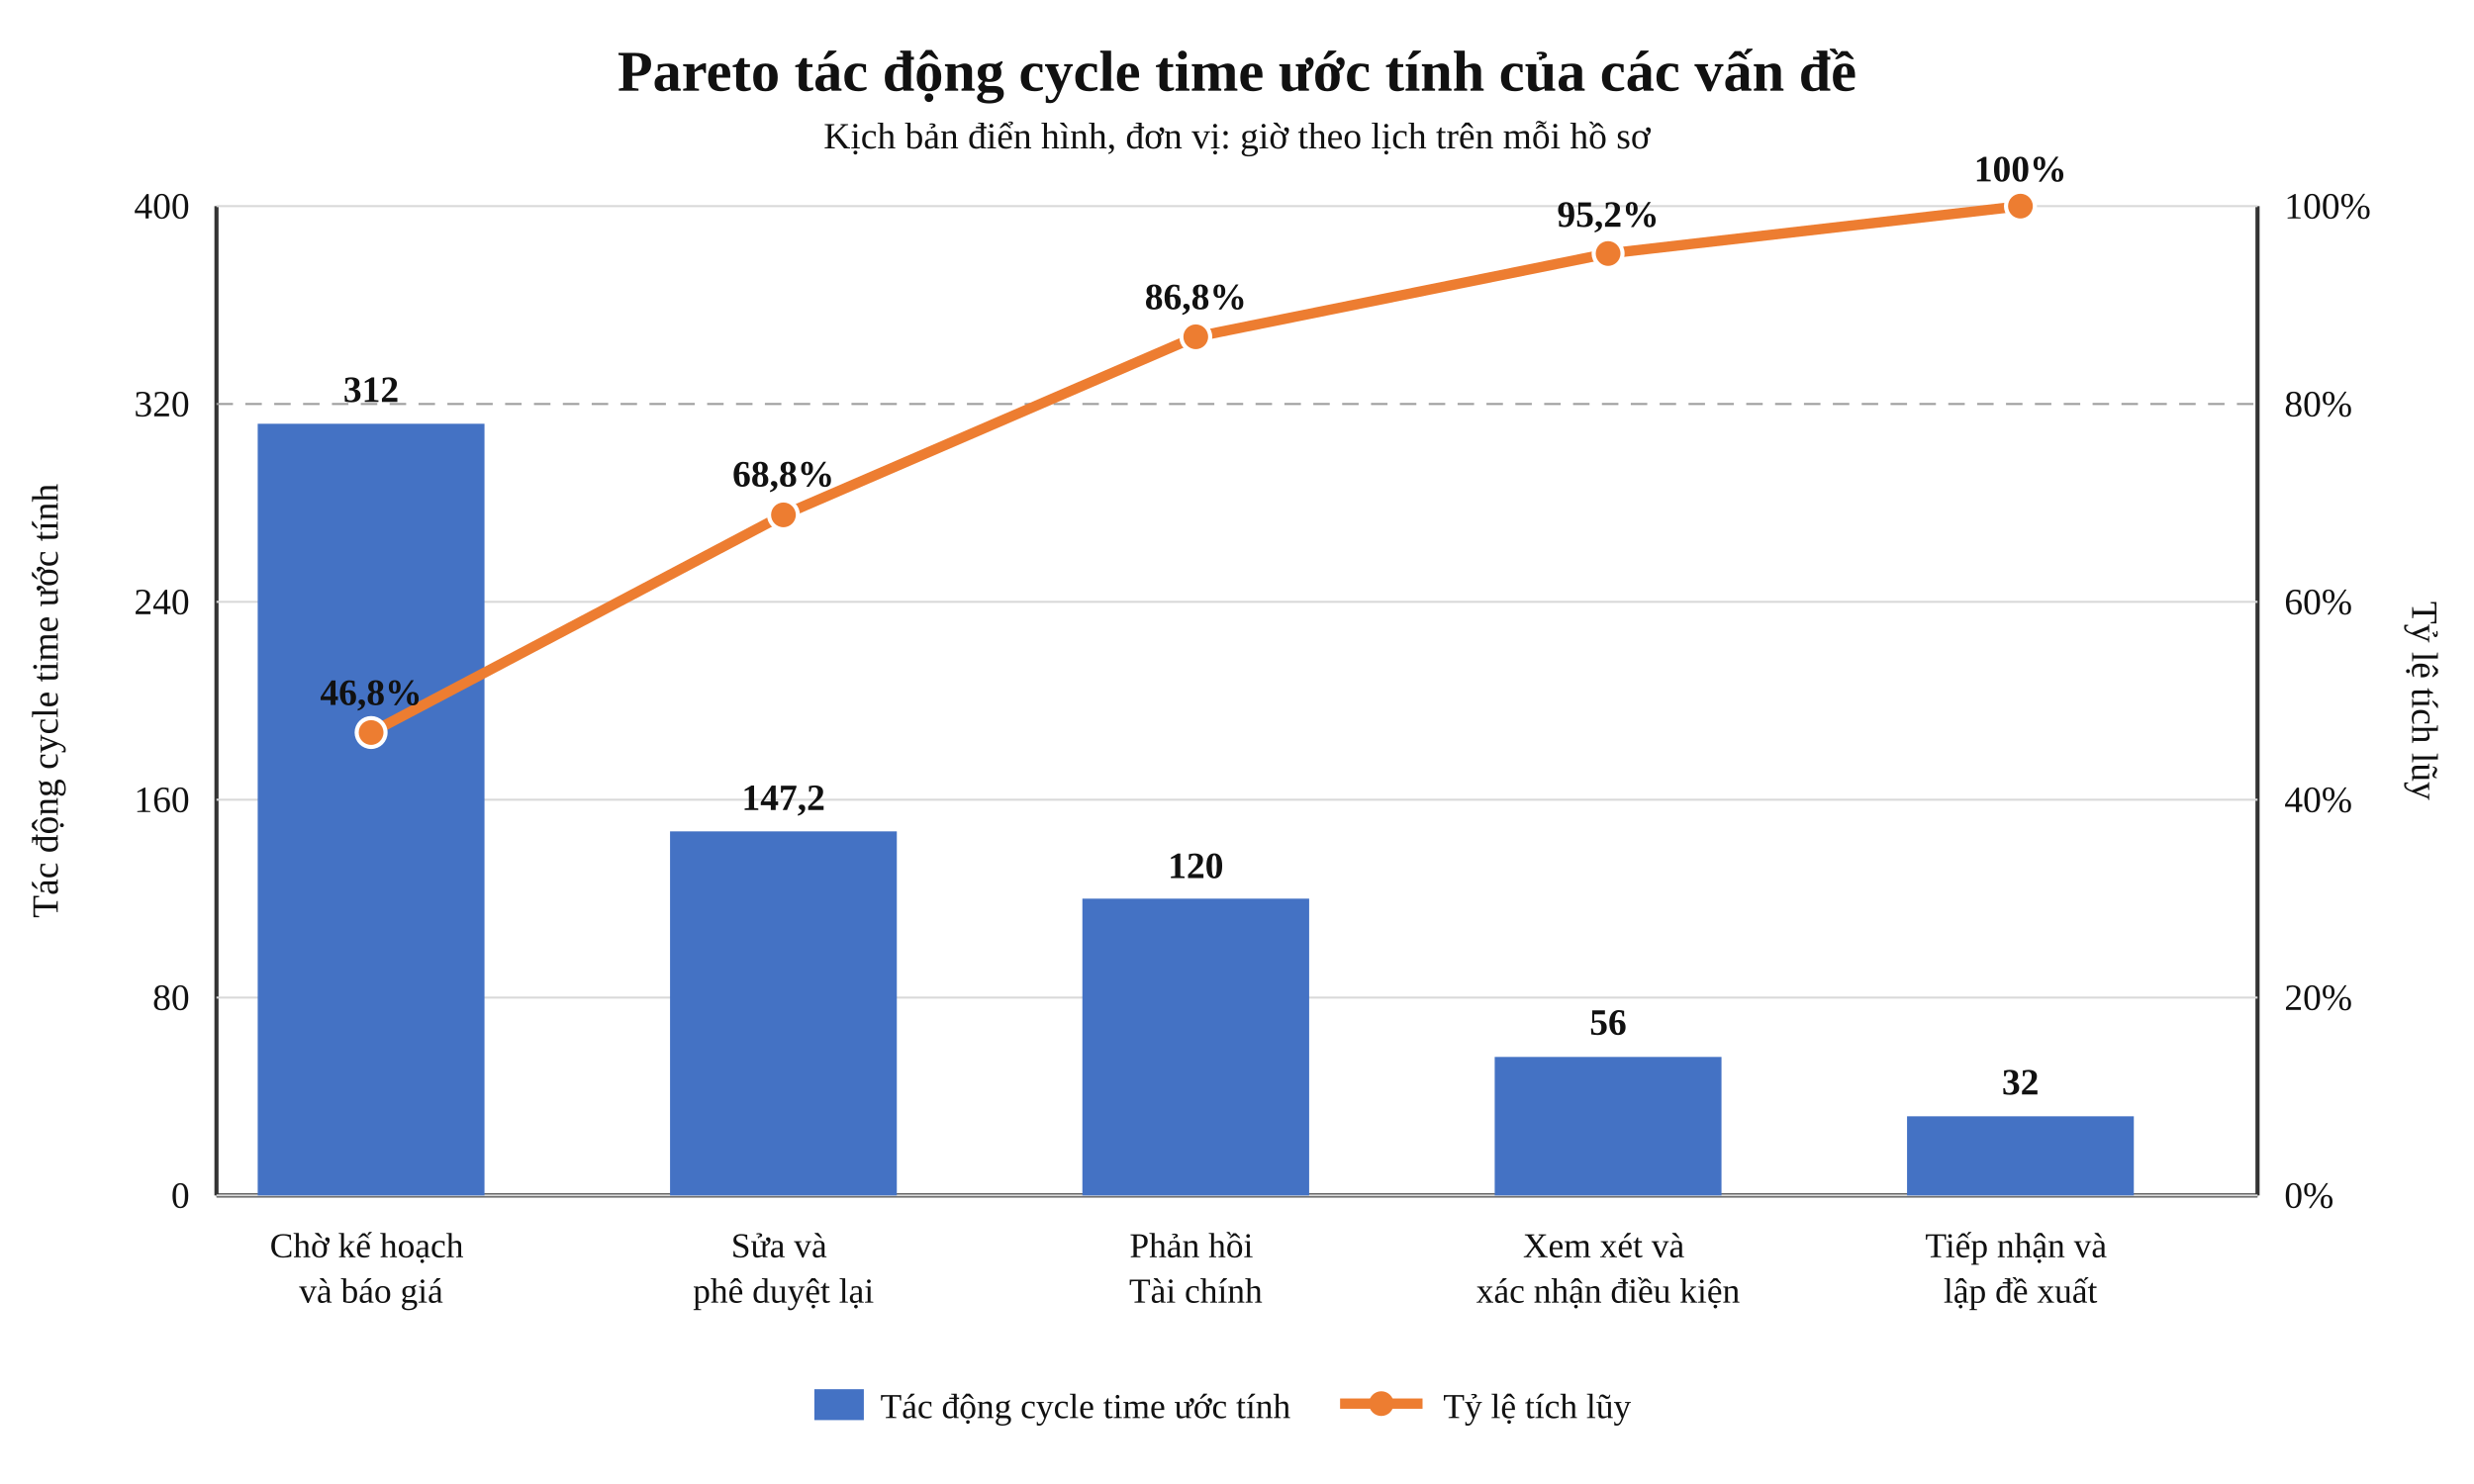
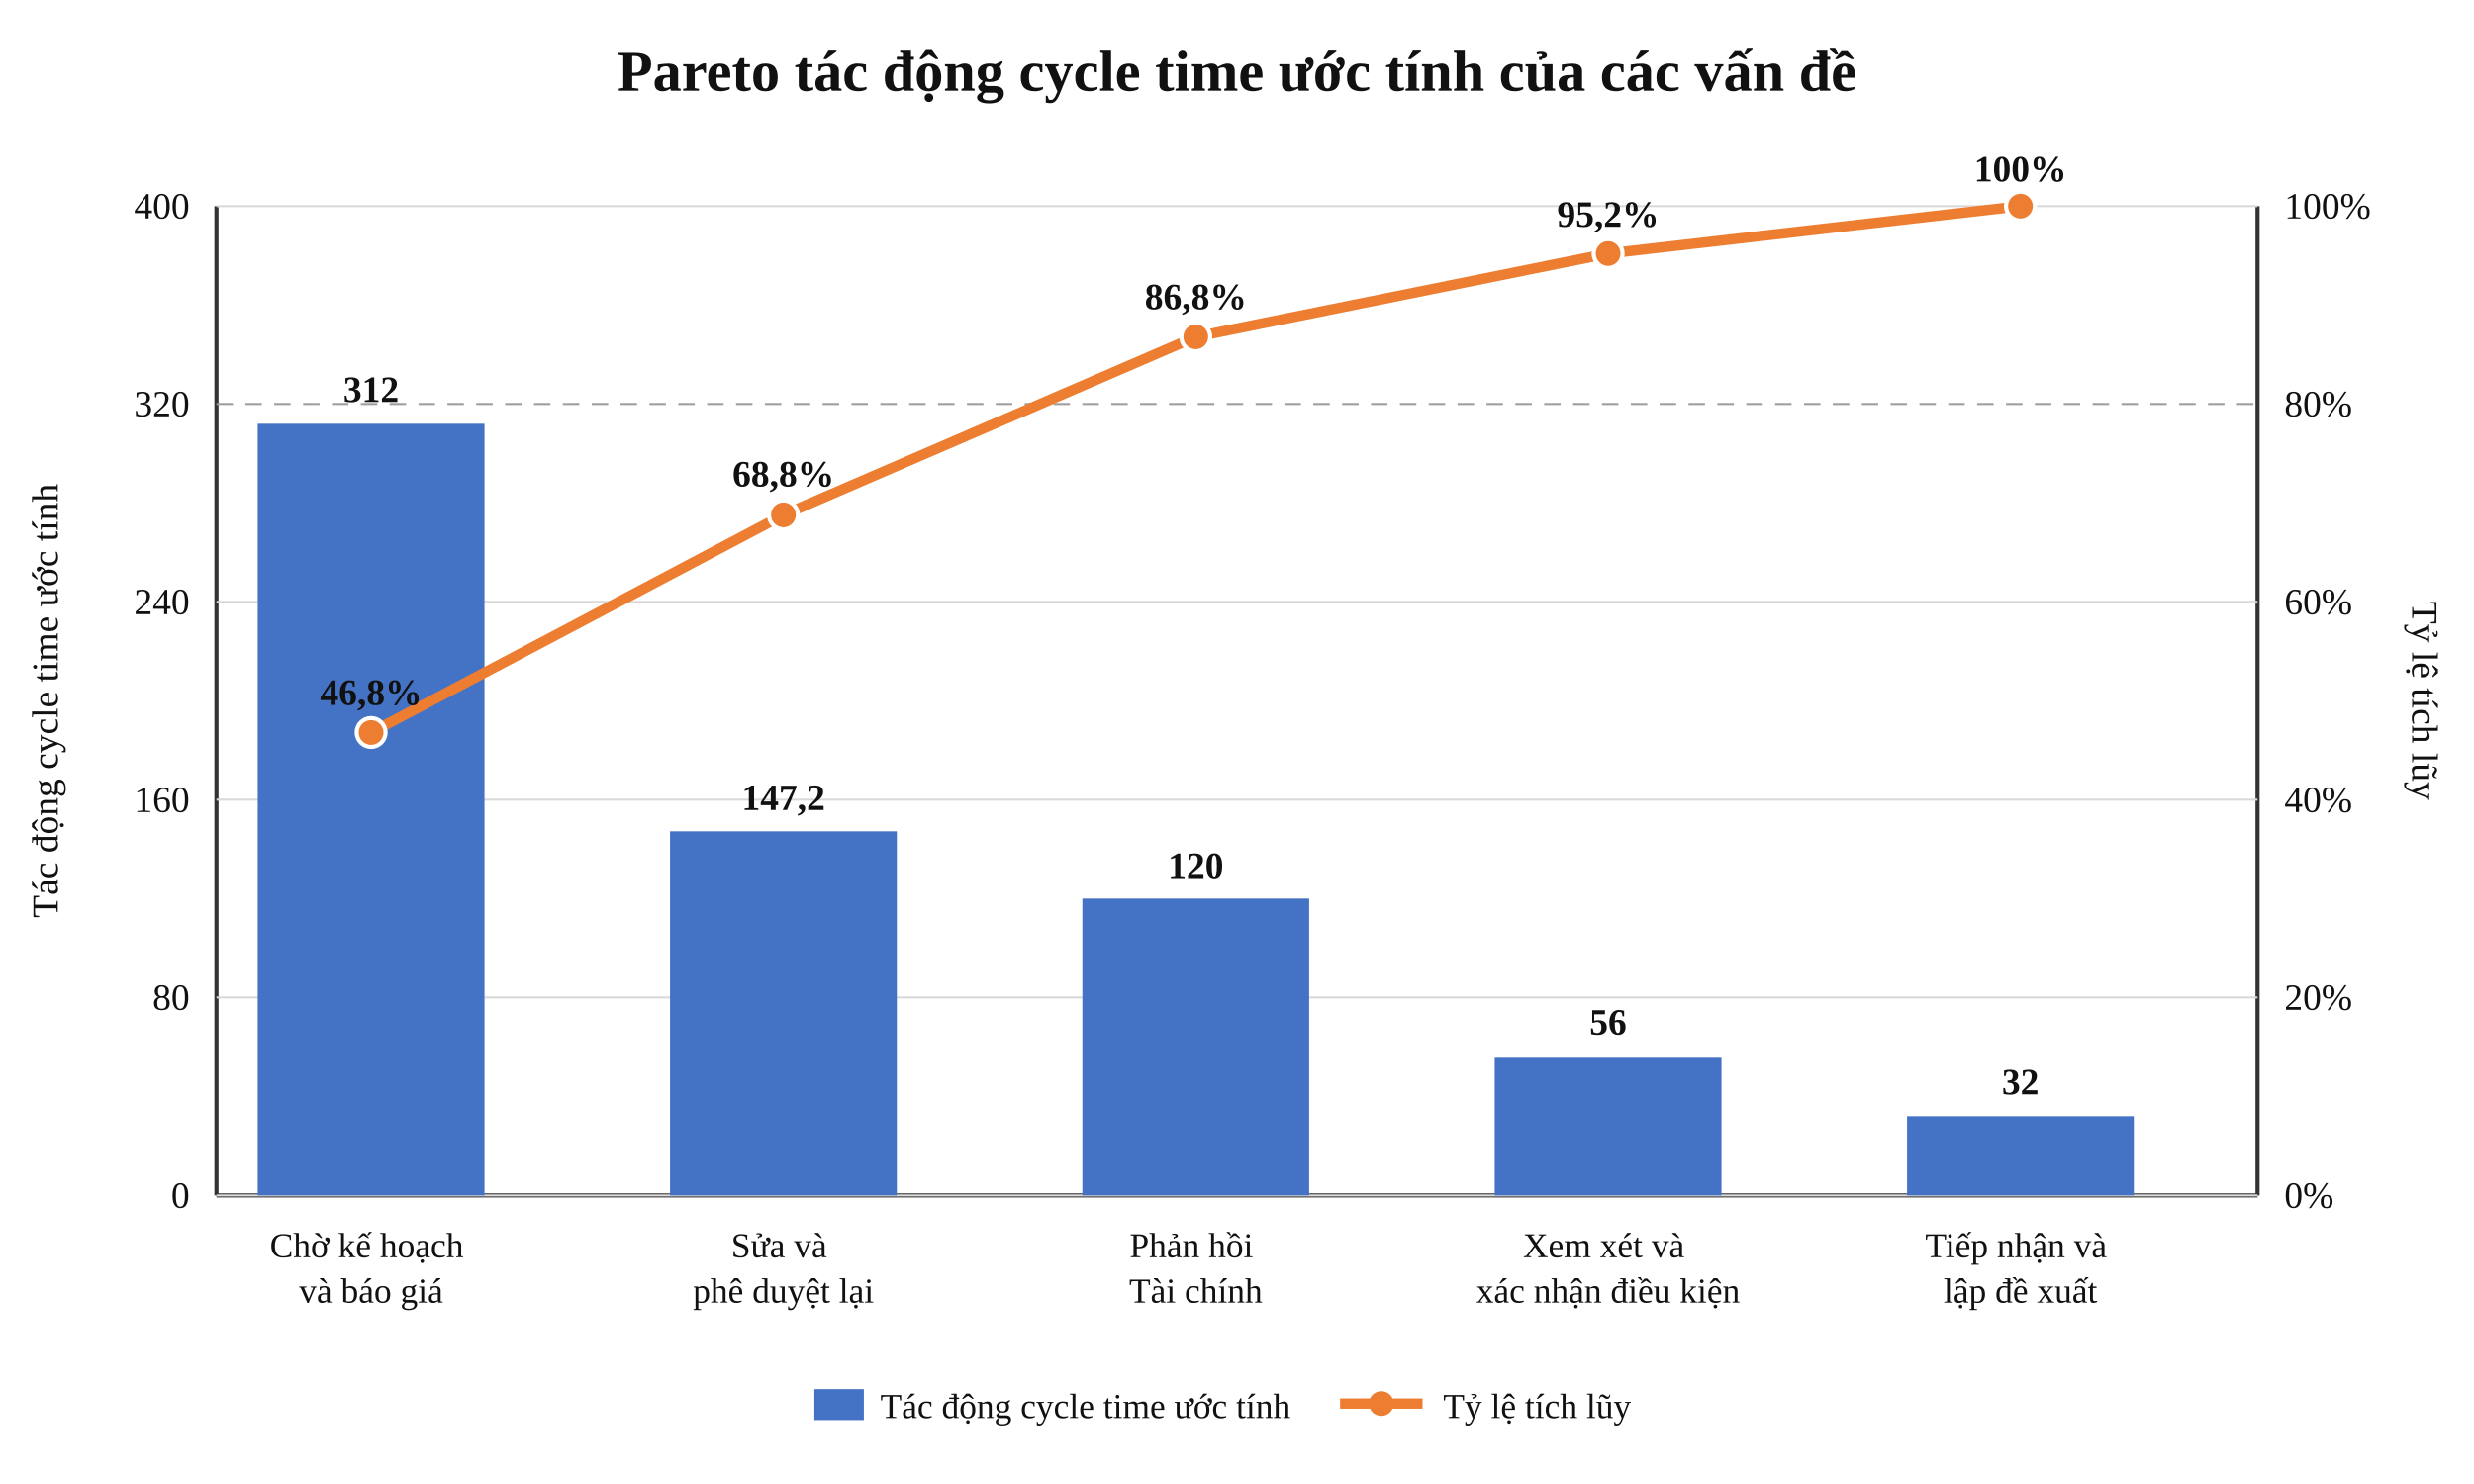
<svg xmlns="http://www.w3.org/2000/svg" width="1200" height="720" viewBox="0 0 1200 720">
  <rect width="1200" height="720" fill="#ffffff" />
  <style>
    text { font-family: "Times New Roman", serif; fill: #111111; }
    .title { font-size: 28px; font-weight: 700; }
    .axis { font-size: 18px; }
    .label { font-size: 17px; }
    .value { font-size: 18px; font-weight: 700; }
    .grid { stroke: #d9d9d9; stroke-width: 1; }
  </style>
  <text x="600" y="44" text-anchor="middle" class="title">Pareto tác động cycle time ước tính của các vấn đề</text>
-   <text x="600" y="72" text-anchor="middle" class="axis">Kịch bản điển hình, đơn vị: giờ theo lịch trên mỗi hồ sơ</text>
  <line x1="105" y1="100" x2="105" y2="580" stroke="#333333" stroke-width="2" />
  <line x1="105" y1="580" x2="1095" y2="580" stroke="#333333" stroke-width="2" />
  <line x1="1095" y1="100" x2="1095" y2="580" stroke="#333333" stroke-width="2" />
  <g class="grid">
    <line x1="105" y1="580" x2="1095" y2="580" />
    <line x1="105" y1="484" x2="1095" y2="484" />
    <line x1="105" y1="388" x2="1095" y2="388" />
    <line x1="105" y1="292" x2="1095" y2="292" />
    <line x1="105" y1="196" x2="1095" y2="196" stroke="#9e9e9e" stroke-dasharray="8 6" />
    <line x1="105" y1="100" x2="1095" y2="100" />
  </g>
  <g class="axis" text-anchor="end">
    <text x="92" y="586">0</text>
    <text x="92" y="490">80</text>
    <text x="92" y="394">160</text>
    <text x="92" y="298">240</text>
    <text x="92" y="202">320</text>
    <text x="92" y="106">400</text>
  </g>
  <g class="axis" text-anchor="start">
    <text x="1108" y="586">0%</text>
    <text x="1108" y="490">20%</text>
    <text x="1108" y="394">40%</text>
    <text x="1108" y="298">60%</text>
    <text x="1108" y="202">80%</text>
    <text x="1108" y="106">100%</text>
  </g>
  <text x="28" y="340" class="axis" text-anchor="middle" transform="rotate(-90 28 340)">Tác động cycle time ước tính</text>
  <text x="1170" y="340" class="axis" text-anchor="middle" transform="rotate(90 1170 340)">Tỷ lệ tích lũy</text>
  <g fill="#4472c4">
    <rect x="125" y="205.6" width="110" height="374.4" />
    <rect x="325" y="403.36" width="110" height="176.64" />
    <rect x="525" y="436" width="110" height="144" />
    <rect x="725" y="512.8" width="110" height="67.2" />
    <rect x="925" y="541.6" width="110" height="38.4" />
  </g>
  <g class="value" text-anchor="middle">
    <text x="180" y="195">312</text>
    <text x="380" y="393">147,2</text>
    <text x="580" y="426">120</text>
    <text x="780" y="502">56</text>
    <text x="980" y="531">32</text>
  </g>
  <polyline points="180,355.4 380,249.8 580,163.4 780,123.0 980,100" fill="none" stroke="#ed7d31" stroke-width="5" />
  <g fill="#ed7d31" stroke="#ffffff" stroke-width="2">
    <circle cx="180" cy="355.4" r="7" />
    <circle cx="380" cy="249.8" r="7" />
    <circle cx="580" cy="163.4" r="7" />
    <circle cx="780" cy="123.0" r="7" />
    <circle cx="980" cy="100" r="7" />
  </g>
  <g class="value" fill="#c65911" text-anchor="middle">
    <text x="180" y="342">46,8%</text>
    <text x="380" y="236">68,8%</text>
    <text x="580" y="150">86,8%</text>
    <text x="780" y="110">95,2%</text>
    <text x="980" y="88">100%</text>
  </g>
  <g class="label" text-anchor="middle">
    <text x="180" y="610">
      <tspan x="180">Chờ kế hoạch</tspan>
      <tspan x="180" dy="22">và báo giá</tspan>
    </text>
    <text x="380" y="610">
      <tspan x="380">Sửa và</tspan>
      <tspan x="380" dy="22">phê duyệt lại</tspan>
    </text>
    <text x="580" y="610">
      <tspan x="580">Phản hồi</tspan>
      <tspan x="580" dy="22">Tài chính</tspan>
    </text>
    <text x="780" y="610">
      <tspan x="780">Xem xét và</tspan>
      <tspan x="780" dy="22">xác nhận điều kiện</tspan>
    </text>
    <text x="980" y="610">
      <tspan x="980">Tiếp nhận và</tspan>
      <tspan x="980" dy="22">lập đề xuất</tspan>
    </text>
  </g>
  <rect x="395" y="674" width="24" height="15" fill="#4472c4" />
  <text x="427" y="688" class="label">Tác động cycle time ước tính</text>
  <line x1="650" y1="681" x2="690" y2="681" stroke="#ed7d31" stroke-width="5" />
  <circle cx="670" cy="681" r="6" fill="#ed7d31" />
  <text x="700" y="688" class="label">Tỷ lệ tích lũy</text>
</svg>
